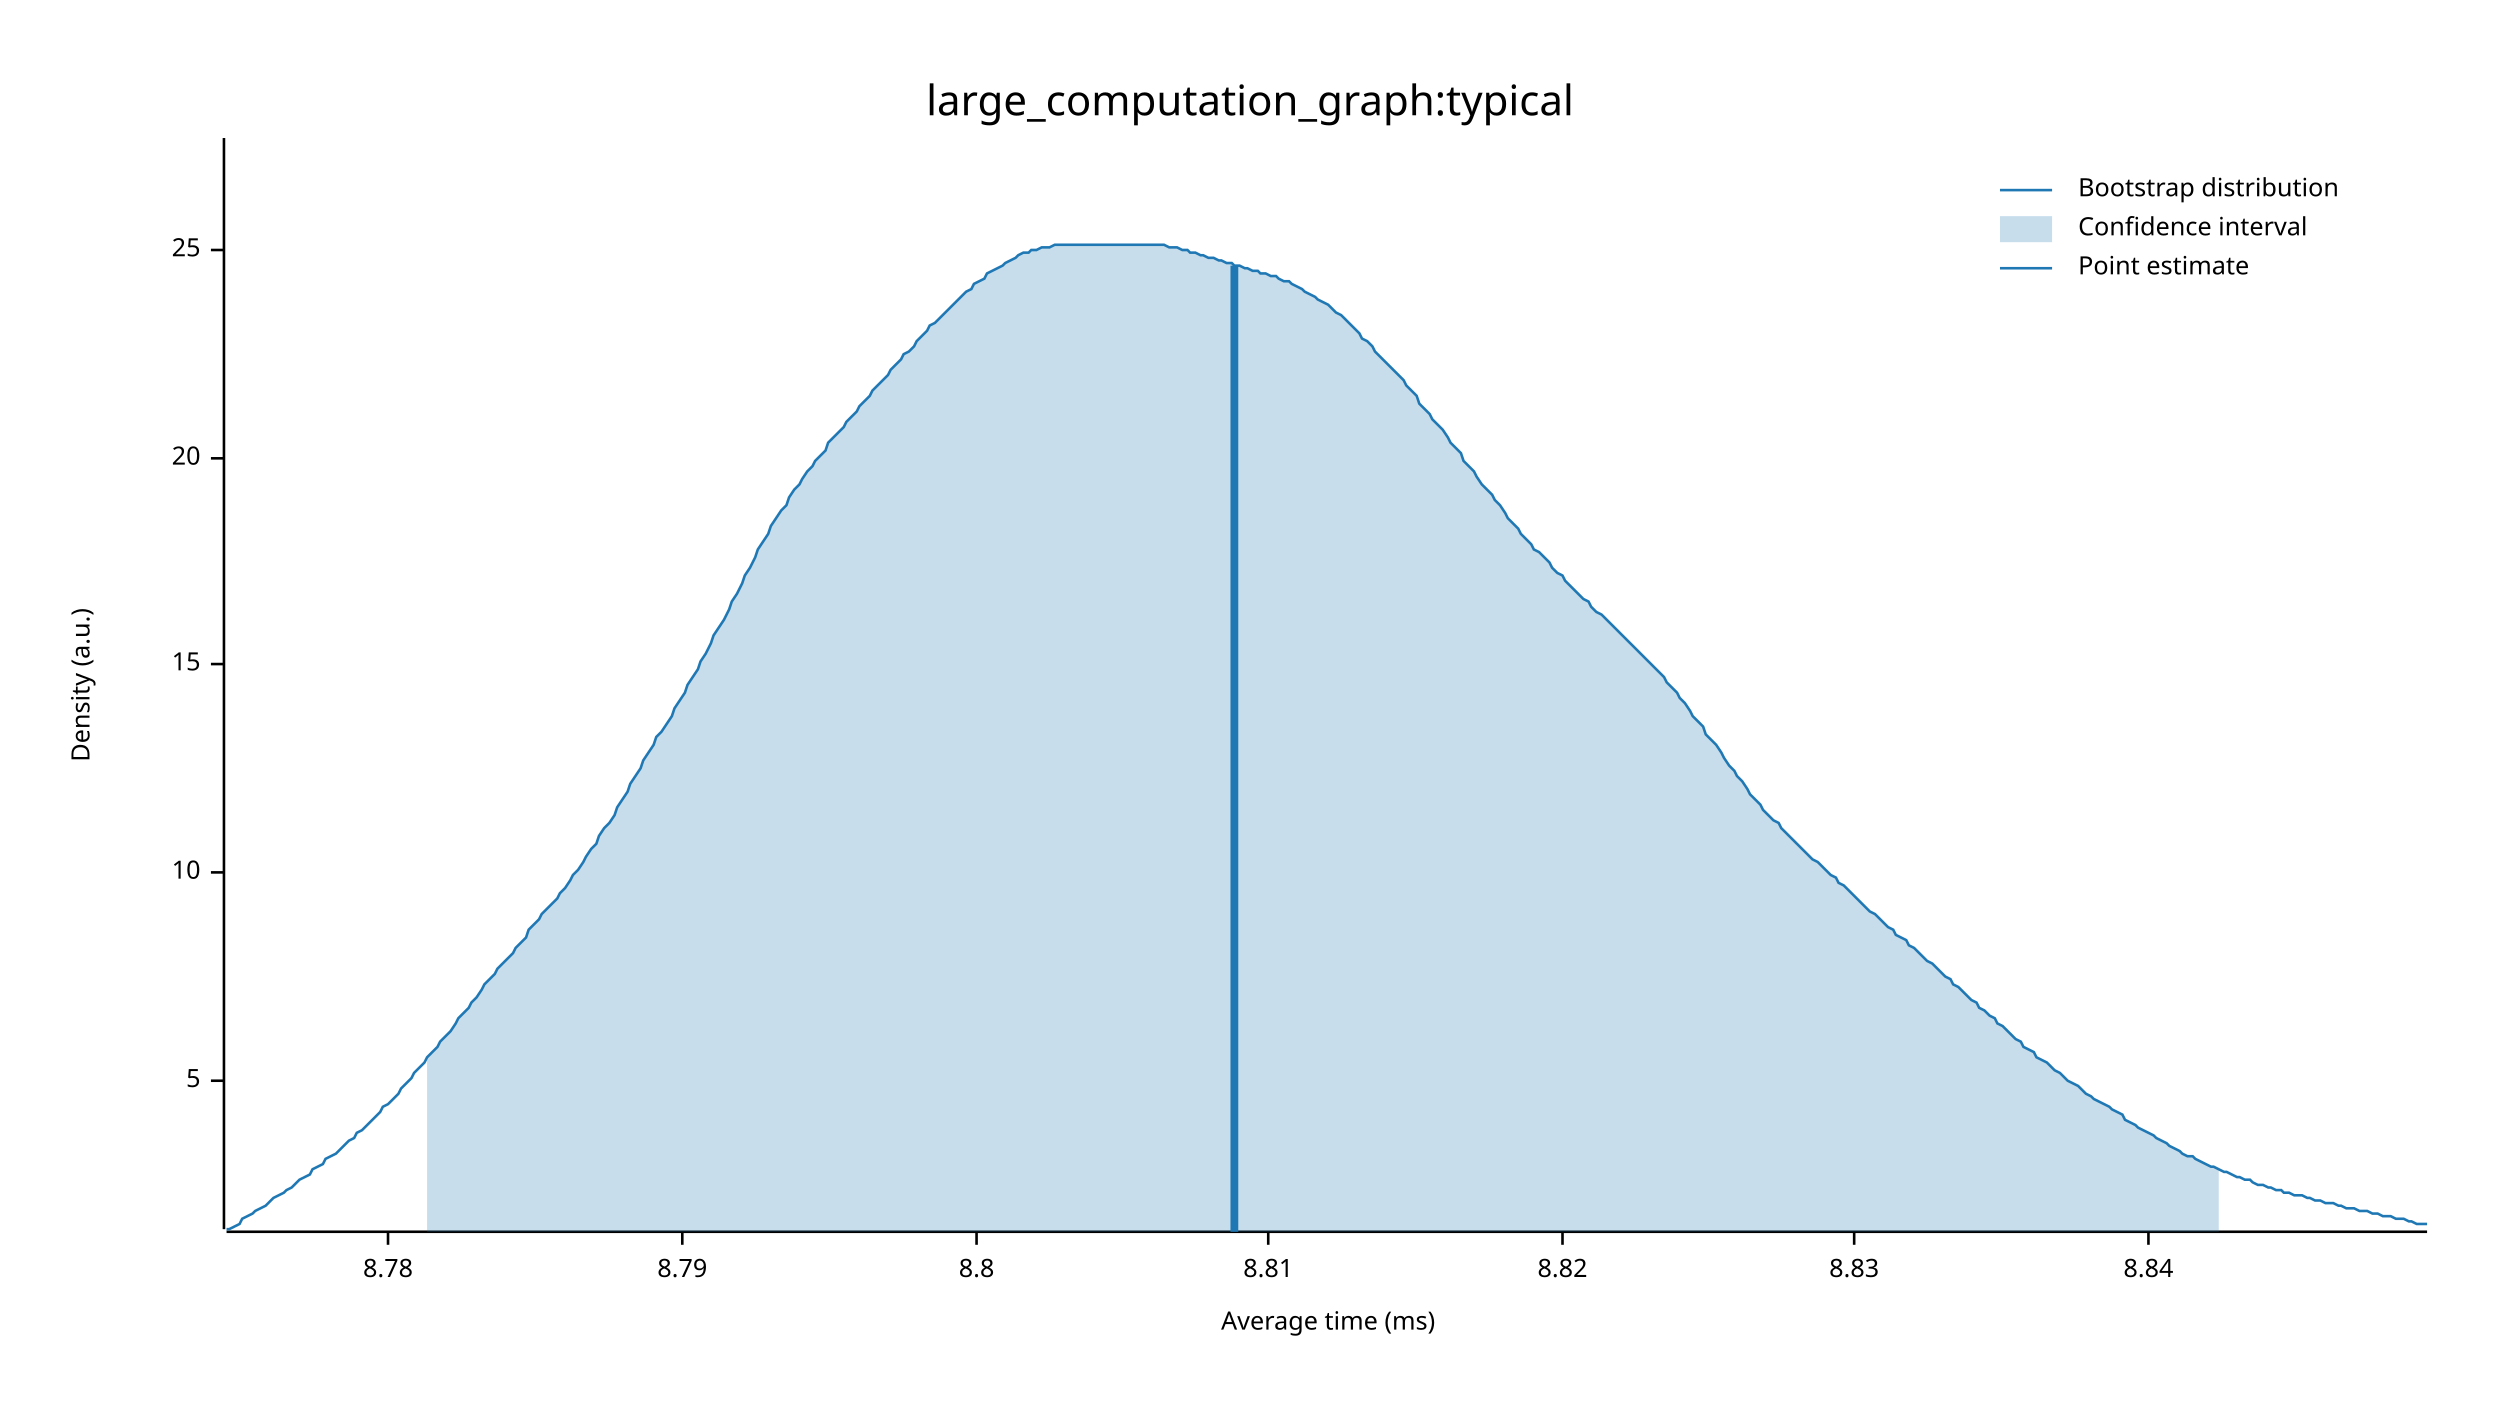
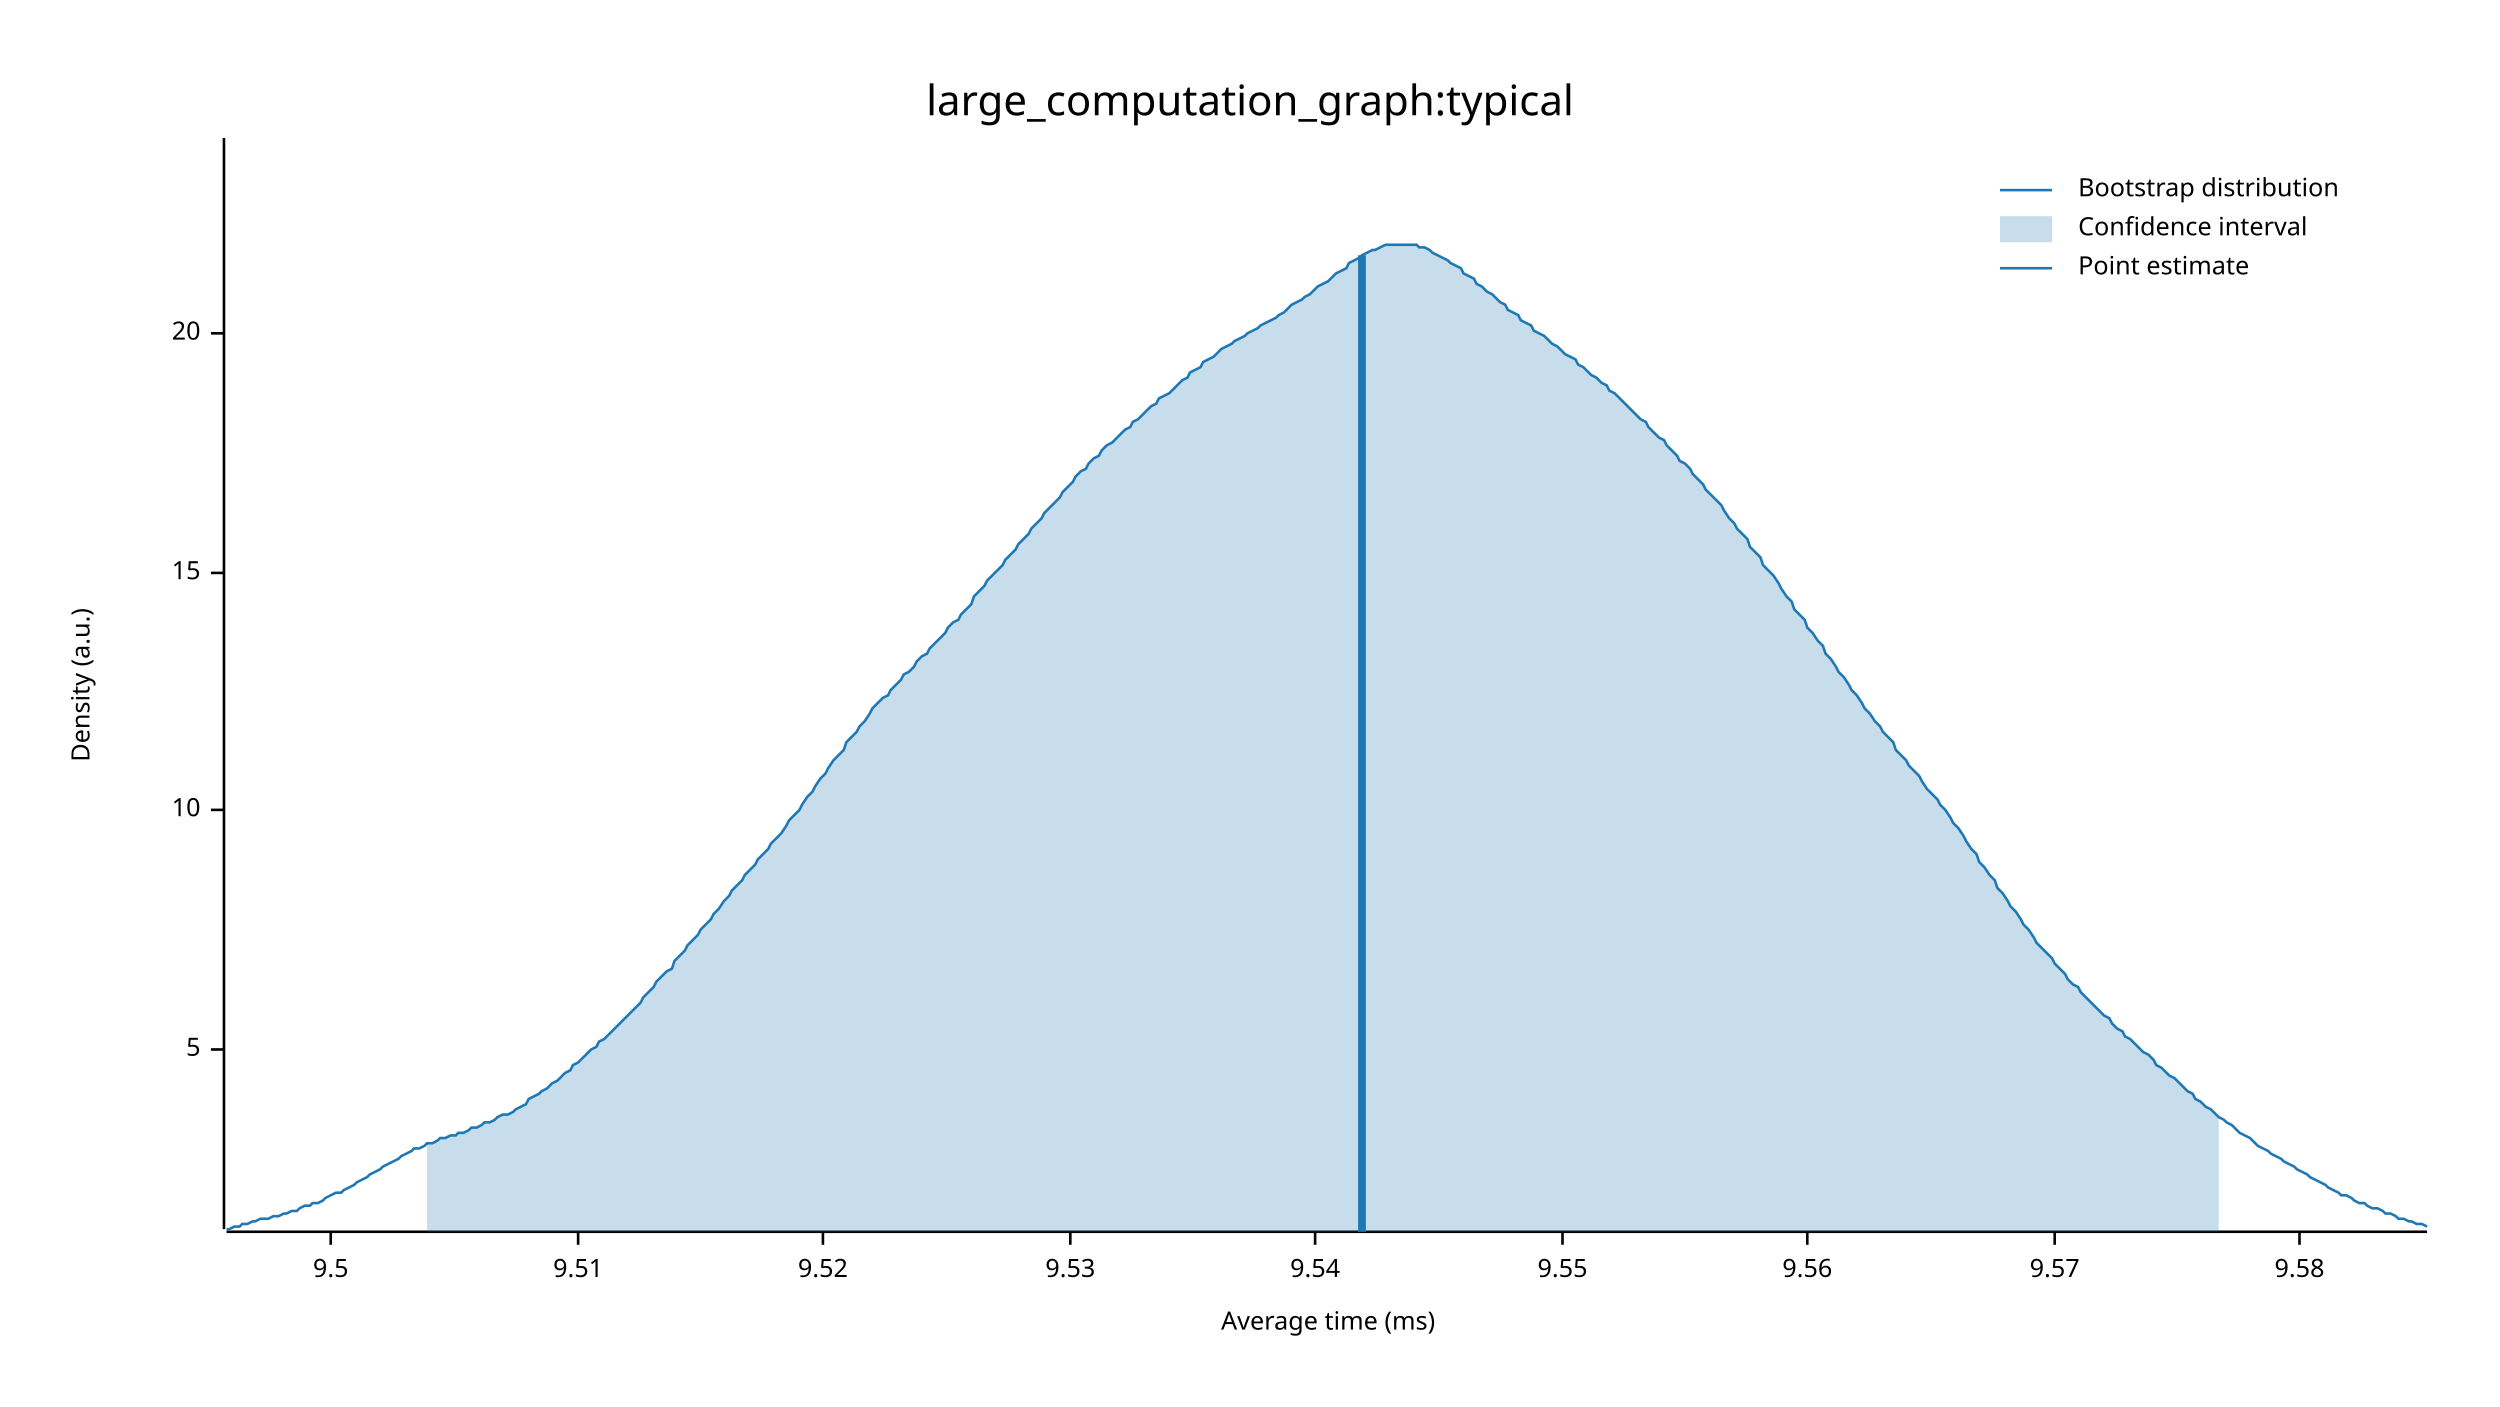
<svg xmlns="http://www.w3.org/2000/svg" width="960" height="540" viewBox="0 0 960 540">
  <text x="480" y="32" dy="0.76em" text-anchor="middle" font-family="sans-serif" font-size="16.129" opacity="1" fill="#000000">
large_computation_graph:typical
</text>
  <text x="27" y="263" dy="0.76em" text-anchor="middle" font-family="sans-serif" font-size="9.677" opacity="1" fill="#000000" transform="rotate(270, 27, 263)">
Density (a.u.)
</text>
  <text x="510" y="513" dy="-0.5ex" text-anchor="middle" font-family="sans-serif" font-size="9.677" opacity="1" fill="#000000">
Average time (ms)
</text>
  <polyline fill="none" opacity="1" stroke="#000000" stroke-width="1" points="86,53 86,472 " />
-   <text x="77" y="415" dy="0.5ex" text-anchor="end" font-family="sans-serif" font-size="9.677" opacity="1" fill="#000000">
+   <text x="77" y="403" dy="0.5ex" text-anchor="end" font-family="sans-serif" font-size="9.677" opacity="1" fill="#000000">
5
</text>
-   <polyline fill="none" opacity="1" stroke="#000000" stroke-width="1" points="81,415 86,415 " />
-   <text x="77" y="335" dy="0.5ex" text-anchor="end" font-family="sans-serif" font-size="9.677" opacity="1" fill="#000000">
+   <polyline fill="none" opacity="1" stroke="#000000" stroke-width="1" points="81,403 86,403 " />
+   <text x="77" y="311" dy="0.5ex" text-anchor="end" font-family="sans-serif" font-size="9.677" opacity="1" fill="#000000">
10
</text>
-   <polyline fill="none" opacity="1" stroke="#000000" stroke-width="1" points="81,335 86,335 " />
-   <text x="77" y="255" dy="0.5ex" text-anchor="end" font-family="sans-serif" font-size="9.677" opacity="1" fill="#000000">
+   <polyline fill="none" opacity="1" stroke="#000000" stroke-width="1" points="81,311 86,311 " />
+   <text x="77" y="220" dy="0.5ex" text-anchor="end" font-family="sans-serif" font-size="9.677" opacity="1" fill="#000000">
15
</text>
-   <polyline fill="none" opacity="1" stroke="#000000" stroke-width="1" points="81,255 86,255 " />
-   <text x="77" y="176" dy="0.5ex" text-anchor="end" font-family="sans-serif" font-size="9.677" opacity="1" fill="#000000">
+   <polyline fill="none" opacity="1" stroke="#000000" stroke-width="1" points="81,220 86,220 " />
+   <text x="77" y="128" dy="0.5ex" text-anchor="end" font-family="sans-serif" font-size="9.677" opacity="1" fill="#000000">
20
</text>
-   <polyline fill="none" opacity="1" stroke="#000000" stroke-width="1" points="81,176 86,176 " />
-   <text x="77" y="96" dy="0.5ex" text-anchor="end" font-family="sans-serif" font-size="9.677" opacity="1" fill="#000000">
- 25
+   <polyline fill="none" opacity="1" stroke="#000000" stroke-width="1" points="81,128 86,128 " />
+   <polyline fill="none" opacity="1" stroke="#000000" stroke-width="1" points="87,473 932,473 " />
+   <text x="127" y="483" dy="0.76em" text-anchor="middle" font-family="sans-serif" font-size="9.677" opacity="1" fill="#000000">
+ 9.5
</text>
-   <polyline fill="none" opacity="1" stroke="#000000" stroke-width="1" points="81,96 86,96 " />
-   <polyline fill="none" opacity="1" stroke="#000000" stroke-width="1" points="87,473 932,473 " />
-   <text x="149" y="483" dy="0.76em" text-anchor="middle" font-family="sans-serif" font-size="9.677" opacity="1" fill="#000000">
- 8.78
+   <polyline fill="none" opacity="1" stroke="#000000" stroke-width="1" points="127,473 127,478 " />
+   <text x="222" y="483" dy="0.76em" text-anchor="middle" font-family="sans-serif" font-size="9.677" opacity="1" fill="#000000">
+ 9.51
</text>
-   <polyline fill="none" opacity="1" stroke="#000000" stroke-width="1" points="149,473 149,478 " />
-   <text x="262" y="483" dy="0.76em" text-anchor="middle" font-family="sans-serif" font-size="9.677" opacity="1" fill="#000000">
- 8.79
+   <polyline fill="none" opacity="1" stroke="#000000" stroke-width="1" points="222,473 222,478 " />
+   <text x="316" y="483" dy="0.76em" text-anchor="middle" font-family="sans-serif" font-size="9.677" opacity="1" fill="#000000">
+ 9.52
</text>
-   <polyline fill="none" opacity="1" stroke="#000000" stroke-width="1" points="262,473 262,478 " />
-   <text x="375" y="483" dy="0.76em" text-anchor="middle" font-family="sans-serif" font-size="9.677" opacity="1" fill="#000000">
- 8.8
+   <polyline fill="none" opacity="1" stroke="#000000" stroke-width="1" points="316,473 316,478 " />
+   <text x="411" y="483" dy="0.76em" text-anchor="middle" font-family="sans-serif" font-size="9.677" opacity="1" fill="#000000">
+ 9.53
</text>
-   <polyline fill="none" opacity="1" stroke="#000000" stroke-width="1" points="375,473 375,478 " />
-   <text x="487" y="483" dy="0.76em" text-anchor="middle" font-family="sans-serif" font-size="9.677" opacity="1" fill="#000000">
- 8.81
+   <polyline fill="none" opacity="1" stroke="#000000" stroke-width="1" points="411,473 411,478 " />
+   <text x="505" y="483" dy="0.76em" text-anchor="middle" font-family="sans-serif" font-size="9.677" opacity="1" fill="#000000">
+ 9.54
</text>
-   <polyline fill="none" opacity="1" stroke="#000000" stroke-width="1" points="487,473 487,478 " />
+   <polyline fill="none" opacity="1" stroke="#000000" stroke-width="1" points="505,473 505,478 " />
  <text x="600" y="483" dy="0.76em" text-anchor="middle" font-family="sans-serif" font-size="9.677" opacity="1" fill="#000000">
- 8.82
+ 9.55
</text>
  <polyline fill="none" opacity="1" stroke="#000000" stroke-width="1" points="600,473 600,478 " />
-   <text x="712" y="483" dy="0.76em" text-anchor="middle" font-family="sans-serif" font-size="9.677" opacity="1" fill="#000000">
- 8.83
+   <text x="694" y="483" dy="0.76em" text-anchor="middle" font-family="sans-serif" font-size="9.677" opacity="1" fill="#000000">
+ 9.56
</text>
-   <polyline fill="none" opacity="1" stroke="#000000" stroke-width="1" points="712,473 712,478 " />
-   <text x="825" y="483" dy="0.76em" text-anchor="middle" font-family="sans-serif" font-size="9.677" opacity="1" fill="#000000">
- 8.84
+   <polyline fill="none" opacity="1" stroke="#000000" stroke-width="1" points="694,473 694,478 " />
+   <text x="789" y="483" dy="0.76em" text-anchor="middle" font-family="sans-serif" font-size="9.677" opacity="1" fill="#000000">
+ 9.57
</text>
-   <polyline fill="none" opacity="1" stroke="#000000" stroke-width="1" points="825,473 825,478 " />
-   <polyline fill="none" opacity="1" stroke="#1F78B4" stroke-width="1" points="87,472 88,472 90,471 92,470 93,468 95,467 97,466 98,465 100,464 102,463 103,462 105,460 107,459 109,458 110,457 112,456 114,454 115,453 117,452 119,451 120,449 122,448 124,447 125,445 127,444 129,443 131,441 132,440 134,438 136,437 137,435 139,434 141,432 142,431 144,429 146,427 147,425 149,424 151,422 153,420 154,418 156,416 158,414 159,412 161,410 163,408 164,406 166,404 168,402 169,400 171,398 173,396 175,393 176,391 178,389 180,387 181,385 183,383 185,380 186,378 188,376 190,374 191,372 193,370 195,368 197,366 198,364 200,362 202,360 203,357 205,355 207,353 208,351 210,349 212,347 214,345 215,343 217,341 219,338 220,336 222,334 224,331 225,329 227,326 229,324 230,321 232,318 234,316 236,313 237,310 239,307 241,304 242,301 244,298 246,295 247,292 249,289 251,286 252,283 254,281 256,278 258,275 259,272 261,269 263,266 264,263 266,260 268,257 269,254 271,251 273,247 274,244 276,241 278,238 280,234 281,231 283,228 285,224 286,221 288,218 290,214 291,211 293,208 295,205 296,202 298,199 300,196 302,194 303,191 305,188 307,186 308,184 310,181 312,179 313,177 315,175 317,173 318,170 320,168 322,166 324,164 325,162 327,160 329,158 330,156 332,154 334,152 335,150 337,148 339,146 341,144 342,142 344,140 346,138 347,136 349,135 351,133 352,131 354,129 356,127 357,125 359,124 361,122 363,120 364,119 366,117 368,115 369,114 371,112 373,111 374,109 376,108 378,107 379,105 381,104 383,103 385,102 386,101 388,100 390,99 391,98 393,97 395,97 396,96 398,96 400,95 401,95 403,95 405,94 407,94 408,94 410,94 412,94 413,94 415,94 417,94 418,94 420,94 422,94 423,94 425,94 427,94 429,94 430,94 432,94 434,94 435,94 437,94 439,94 440,94 442,94 444,94 445,94 447,94 449,95 451,95 452,95 454,96 456,96 457,97 459,97 461,98 462,98 464,99 466,99 468,100 469,100 471,101 473,101 474,102 476,102 478,103 479,103 481,104 483,104 484,105 486,105 488,106 490,106 491,107 493,108 495,108 496,109 498,110 500,111 501,112 503,113 505,114 506,115 508,116 510,117 512,119 513,120 515,121 517,123 518,124 520,126 522,128 523,130 525,131 527,133 528,135 530,137 532,139 534,141 535,142 537,144 539,146 540,148 542,150 544,152 545,155 547,157 549,159 550,161 552,163 554,165 556,168 557,170 559,172 561,174 562,177 564,179 566,181 567,183 569,186 571,188 573,190 574,192 576,194 578,197 579,199 581,201 583,203 584,205 586,207 588,209 589,211 591,212 593,214 595,216 596,218 598,220 600,221 601,223 603,225 605,227 606,228 608,230 610,231 611,233 613,235 615,236 617,238 618,239 620,241 622,243 623,244 625,246 627,248 628,249 630,251 632,253 633,254 635,256 637,258 639,260 640,262 642,264 644,266 645,268 647,270 649,273 650,275 652,277 654,279 655,282 657,284 659,286 661,289 662,291 664,294 666,296 667,298 669,300 671,303 672,305 674,307 676,309 677,311 679,313 681,315 683,316 684,318 686,320 688,322 689,323 691,325 693,327 694,328 696,330 698,331 700,333 701,334 703,336 705,337 706,339 708,340 710,342 711,343 713,345 715,347 716,348 718,350 720,351 722,353 723,354 725,356 727,357 728,359 730,360 732,361 733,363 735,364 737,366 738,367 740,369 742,370 744,372 745,373 747,375 749,376 750,378 752,379 754,381 755,382 757,384 759,385 760,387 762,388 764,390 766,391 767,393 769,394 771,396 772,397 774,399 776,400 777,402 779,403 781,404 782,406 784,407 786,408 788,410 789,411 791,412 793,414 794,415 796,416 798,417 799,418 801,420 803,421 804,422 806,423 808,424 810,425 811,426 813,427 815,428 816,430 818,431 820,432 821,433 823,434 825,435 827,436 828,437 830,438 832,439 833,440 835,441 837,442 838,443 840,444 842,444 843,445 845,446 847,447 849,448 850,448 852,449 854,450 855,450 857,451 859,452 860,452 862,453 864,453 865,454 867,455 869,455 871,456 872,456 874,457 876,457 877,458 879,458 881,459 882,459 884,459 886,460 887,460 889,461 891,461 893,462 894,462 896,462 898,463 899,463 901,464 903,464 904,464 906,465 908,465 909,465 911,466 913,466 915,467 916,467 918,467 920,468 921,468 923,468 925,469 926,469 928,470 930,470 932,470 " />
-   <polygon opacity="0.25" fill="#1F78B4" points="164,406 166,404 168,402 169,400 171,398 173,396 175,393 176,391 178,389 180,387 181,385 183,383 185,380 186,378 188,376 190,374 191,372 193,370 195,368 197,366 198,364 200,362 202,360 203,357 205,355 207,353 208,351 210,349 212,347 214,345 215,343 217,341 219,338 220,336 222,334 224,331 225,329 227,326 229,324 230,321 232,318 234,316 236,313 237,310 239,307 241,304 242,301 244,298 246,295 247,292 249,289 251,286 252,283 254,281 256,278 258,275 259,272 261,269 263,266 264,263 266,260 268,257 269,254 271,251 273,247 274,244 276,241 278,238 280,234 281,231 283,228 285,224 286,221 288,218 290,214 291,211 293,208 295,205 296,202 298,199 300,196 302,194 303,191 305,188 307,186 308,184 310,181 312,179 313,177 315,175 317,173 318,170 320,168 322,166 324,164 325,162 327,160 329,158 330,156 332,154 334,152 335,150 337,148 339,146 341,144 342,142 344,140 346,138 347,136 349,135 351,133 352,131 354,129 356,127 357,125 359,124 361,122 363,120 364,119 366,117 368,115 369,114 371,112 373,111 374,109 376,108 378,107 379,105 381,104 383,103 385,102 386,101 388,100 390,99 391,98 393,97 395,97 396,96 398,96 400,95 401,95 403,95 405,94 407,94 408,94 410,94 412,94 413,94 415,94 417,94 418,94 420,94 422,94 423,94 425,94 427,94 429,94 430,94 432,94 434,94 435,94 437,94 439,94 440,94 442,94 444,94 445,94 447,94 449,95 451,95 452,95 454,96 456,96 457,97 459,97 461,98 462,98 464,99 466,99 468,100 469,100 471,101 473,101 474,102 476,102 478,103 479,103 481,104 483,104 484,105 486,105 488,106 490,106 491,107 493,108 495,108 496,109 498,110 500,111 501,112 503,113 505,114 506,115 508,116 510,117 512,119 513,120 515,121 517,123 518,124 520,126 522,128 523,130 525,131 527,133 528,135 530,137 532,139 534,141 535,142 537,144 539,146 540,148 542,150 544,152 545,155 547,157 549,159 550,161 552,163 554,165 556,168 557,170 559,172 561,174 562,177 564,179 566,181 567,183 569,186 571,188 573,190 574,192 576,194 578,197 579,199 581,201 583,203 584,205 586,207 588,209 589,211 591,212 593,214 595,216 596,218 598,220 600,221 601,223 603,225 605,227 606,228 608,230 610,231 611,233 613,235 615,236 617,238 618,239 620,241 622,243 623,244 625,246 627,248 628,249 630,251 632,253 633,254 635,256 637,258 639,260 640,262 642,264 644,266 645,268 647,270 649,273 650,275 652,277 654,279 655,282 657,284 659,286 661,289 662,291 664,294 666,296 667,298 669,300 671,303 672,305 674,307 676,309 677,311 679,313 681,315 683,316 684,318 686,320 688,322 689,323 691,325 693,327 694,328 696,330 698,331 700,333 701,334 703,336 705,337 706,339 708,340 710,342 711,343 713,345 715,347 716,348 718,350 720,351 722,353 723,354 725,356 727,357 728,359 730,360 732,361 733,363 735,364 737,366 738,367 740,369 742,370 744,372 745,373 747,375 749,376 750,378 752,379 754,381 755,382 757,384 759,385 760,387 762,388 764,390 766,391 767,393 769,394 771,396 772,397 774,399 776,400 777,402 779,403 781,404 782,406 784,407 786,408 788,410 789,411 791,412 793,414 794,415 796,416 798,417 799,418 801,420 803,421 804,422 806,423 808,424 810,425 811,426 813,427 815,428 816,430 818,431 820,432 821,433 823,434 825,435 827,436 828,437 830,438 832,439 833,440 835,441 837,442 838,443 840,444 842,444 843,445 845,446 847,447 849,448 850,448 852,449 852,473 164,473 " />
-   <polyline fill="none" opacity="1" stroke="#1F78B4" stroke-width="3" points="474,473 474,102 " />
+   <polyline fill="none" opacity="1" stroke="#000000" stroke-width="1" points="789,473 789,478 " />
+   <text x="883" y="483" dy="0.76em" text-anchor="middle" font-family="sans-serif" font-size="9.677" opacity="1" fill="#000000">
+ 9.58
+ </text>
+   <polyline fill="none" opacity="1" stroke="#000000" stroke-width="1" points="883,473 883,478 " />
+   <polyline fill="none" opacity="1" stroke="#1F78B4" stroke-width="1" points="87,472 88,472 90,471 92,471 93,470 95,470 97,469 98,469 100,468 102,468 103,468 105,467 107,467 109,466 110,466 112,465 114,465 115,464 117,463 119,463 120,462 122,462 124,461 125,460 127,459 129,458 131,458 132,457 134,456 136,455 137,454 139,453 141,452 142,451 144,450 146,449 147,448 149,447 151,446 153,445 154,444 156,443 158,442 159,441 161,441 163,440 164,439 166,439 168,438 169,437 171,437 173,436 175,436 176,435 178,435 180,434 181,433 183,433 185,432 186,431 188,431 190,430 191,429 193,428 195,428 197,427 198,426 200,425 202,424 203,422 205,421 207,420 208,419 210,418 212,416 214,415 215,414 217,412 219,411 220,409 222,408 224,406 225,405 227,403 229,402 230,400 232,399 234,397 236,395 237,394 239,392 241,390 242,389 244,387 246,385 247,383 249,381 251,379 252,377 254,375 256,373 258,372 259,369 261,367 263,365 264,363 266,361 268,359 269,357 271,355 273,353 274,351 276,349 278,346 280,344 281,342 283,340 285,338 286,336 288,334 290,332 291,330 293,328 295,326 296,324 298,322 300,320 302,317 303,315 305,313 307,311 308,309 310,306 312,304 313,302 315,299 317,297 318,295 320,292 322,290 324,288 325,285 327,283 329,281 330,279 332,277 334,274 335,272 337,270 339,268 341,267 342,265 344,263 346,261 347,259 349,258 351,256 352,254 354,252 356,251 357,249 359,247 361,245 363,243 364,241 366,239 368,238 369,236 371,234 373,232 374,229 376,227 378,225 379,223 381,221 383,219 385,217 386,215 388,213 390,211 391,209 393,207 395,205 396,203 398,201 400,199 401,197 403,195 405,193 407,191 408,189 410,187 412,185 413,183 415,181 417,180 418,178 420,176 422,175 423,173 425,171 427,170 429,168 430,167 432,165 434,164 435,162 437,161 439,159 440,158 442,156 444,155 445,153 447,152 449,151 451,149 452,148 454,146 456,145 457,143 459,142 461,141 462,139 464,138 466,137 468,135 469,134 471,133 473,132 474,131 476,130 478,129 479,128 481,127 483,126 484,125 486,124 488,123 490,122 491,121 493,120 495,118 496,117 498,116 500,115 501,114 503,113 505,111 506,110 508,109 510,108 512,106 513,105 515,104 517,103 518,101 520,100 522,99 523,98 525,97 527,96 528,96 530,95 532,94 534,94 535,94 537,94 539,94 540,94 542,94 544,94 545,95 547,95 549,96 550,97 552,98 554,99 556,100 557,101 559,102 561,103 562,105 564,106 566,107 567,109 569,110 571,112 573,113 574,114 576,116 578,117 579,119 581,120 583,121 584,123 586,124 588,125 589,127 591,128 593,129 595,131 596,132 598,133 600,135 601,136 603,137 605,138 606,140 608,141 610,143 611,144 613,145 615,147 617,148 618,150 620,151 622,153 623,154 625,156 627,158 628,159 630,161 632,162 633,164 635,166 637,168 639,169 640,171 642,173 644,175 645,177 647,178 649,180 650,182 652,184 654,186 655,188 657,190 659,192 661,194 662,196 664,199 666,201 667,203 669,205 671,207 672,210 674,212 676,214 677,217 679,219 681,221 683,224 684,226 686,229 688,231 689,234 691,236 693,238 694,241 696,243 698,246 700,248 701,251 703,253 705,256 706,258 708,260 710,263 711,265 713,267 715,270 716,272 718,274 720,277 722,279 723,281 725,283 727,285 728,288 730,290 732,292 733,294 735,296 737,298 738,300 740,303 742,305 744,307 745,309 747,311 749,314 750,316 752,318 754,321 755,323 757,326 759,328 760,331 762,333 764,336 766,338 767,341 769,343 771,346 772,348 774,350 776,353 777,355 779,357 781,360 782,362 784,364 786,366 788,368 789,370 791,372 793,374 794,376 796,378 798,379 799,381 801,383 803,385 804,386 806,388 808,390 810,391 811,393 813,395 815,396 816,398 818,399 820,401 821,402 823,404 825,405 827,407 828,409 830,410 832,412 833,413 835,414 837,416 838,417 840,419 842,420 843,422 845,423 847,425 849,426 850,427 852,429 854,430 855,431 857,432 859,434 860,435 862,436 864,437 865,438 867,440 869,441 871,442 872,443 874,444 876,445 877,446 879,447 881,448 882,449 884,450 886,451 887,452 889,453 891,454 893,455 894,456 896,457 898,458 899,459 901,459 903,460 904,461 906,462 908,462 909,463 911,464 913,464 915,465 916,466 918,466 920,467 921,468 923,468 925,469 926,469 928,470 930,470 932,471 " />
+   <polygon opacity="0.25" fill="#1F78B4" points="164,439 166,439 168,438 169,437 171,437 173,436 175,436 176,435 178,435 180,434 181,433 183,433 185,432 186,431 188,431 190,430 191,429 193,428 195,428 197,427 198,426 200,425 202,424 203,422 205,421 207,420 208,419 210,418 212,416 214,415 215,414 217,412 219,411 220,409 222,408 224,406 225,405 227,403 229,402 230,400 232,399 234,397 236,395 237,394 239,392 241,390 242,389 244,387 246,385 247,383 249,381 251,379 252,377 254,375 256,373 258,372 259,369 261,367 263,365 264,363 266,361 268,359 269,357 271,355 273,353 274,351 276,349 278,346 280,344 281,342 283,340 285,338 286,336 288,334 290,332 291,330 293,328 295,326 296,324 298,322 300,320 302,317 303,315 305,313 307,311 308,309 310,306 312,304 313,302 315,299 317,297 318,295 320,292 322,290 324,288 325,285 327,283 329,281 330,279 332,277 334,274 335,272 337,270 339,268 341,267 342,265 344,263 346,261 347,259 349,258 351,256 352,254 354,252 356,251 357,249 359,247 361,245 363,243 364,241 366,239 368,238 369,236 371,234 373,232 374,229 376,227 378,225 379,223 381,221 383,219 385,217 386,215 388,213 390,211 391,209 393,207 395,205 396,203 398,201 400,199 401,197 403,195 405,193 407,191 408,189 410,187 412,185 413,183 415,181 417,180 418,178 420,176 422,175 423,173 425,171 427,170 429,168 430,167 432,165 434,164 435,162 437,161 439,159 440,158 442,156 444,155 445,153 447,152 449,151 451,149 452,148 454,146 456,145 457,143 459,142 461,141 462,139 464,138 466,137 468,135 469,134 471,133 473,132 474,131 476,130 478,129 479,128 481,127 483,126 484,125 486,124 488,123 490,122 491,121 493,120 495,118 496,117 498,116 500,115 501,114 503,113 505,111 506,110 508,109 510,108 512,106 513,105 515,104 517,103 518,101 520,100 522,99 523,98 525,97 527,96 528,96 530,95 532,94 534,94 535,94 537,94 539,94 540,94 542,94 544,94 545,95 547,95 549,96 550,97 552,98 554,99 556,100 557,101 559,102 561,103 562,105 564,106 566,107 567,109 569,110 571,112 573,113 574,114 576,116 578,117 579,119 581,120 583,121 584,123 586,124 588,125 589,127 591,128 593,129 595,131 596,132 598,133 600,135 601,136 603,137 605,138 606,140 608,141 610,143 611,144 613,145 615,147 617,148 618,150 620,151 622,153 623,154 625,156 627,158 628,159 630,161 632,162 633,164 635,166 637,168 639,169 640,171 642,173 644,175 645,177 647,178 649,180 650,182 652,184 654,186 655,188 657,190 659,192 661,194 662,196 664,199 666,201 667,203 669,205 671,207 672,210 674,212 676,214 677,217 679,219 681,221 683,224 684,226 686,229 688,231 689,234 691,236 693,238 694,241 696,243 698,246 700,248 701,251 703,253 705,256 706,258 708,260 710,263 711,265 713,267 715,270 716,272 718,274 720,277 722,279 723,281 725,283 727,285 728,288 730,290 732,292 733,294 735,296 737,298 738,300 740,303 742,305 744,307 745,309 747,311 749,314 750,316 752,318 754,321 755,323 757,326 759,328 760,331 762,333 764,336 766,338 767,341 769,343 771,346 772,348 774,350 776,353 777,355 779,357 781,360 782,362 784,364 786,366 788,368 789,370 791,372 793,374 794,376 796,378 798,379 799,381 801,383 803,385 804,386 806,388 808,390 810,391 811,393 813,395 815,396 816,398 818,399 820,401 821,402 823,404 825,405 827,407 828,409 830,410 832,412 833,413 835,414 837,416 838,417 840,419 842,420 843,422 845,423 847,425 849,426 850,427 852,429 852,473 164,473 " />
+   <polyline fill="none" opacity="1" stroke="#1F78B4" stroke-width="3" points="523,473 523,98 " />
  <text x="798" y="68" dy="0.76em" text-anchor="start" font-family="sans-serif" font-size="9.677" opacity="1" fill="#000000">
Bootstrap distribution
</text>
  <text x="798" y="83" dy="0.76em" text-anchor="start" font-family="sans-serif" font-size="9.677" opacity="1" fill="#000000">
Confidence interval
</text>
  <text x="798" y="98" dy="0.76em" text-anchor="start" font-family="sans-serif" font-size="9.677" opacity="1" fill="#000000">
Point estimate
</text>
  <polyline fill="none" opacity="1" stroke="#1F78B4" stroke-width="1" points="768,73 788,73 " />
  <rect x="768" y="83" width="20" height="10" opacity="0.25" fill="#1F78B4" stroke="none" />
  <polyline fill="none" opacity="1" stroke="#1F78B4" stroke-width="1" points="768,103 788,103 " />
</svg>
